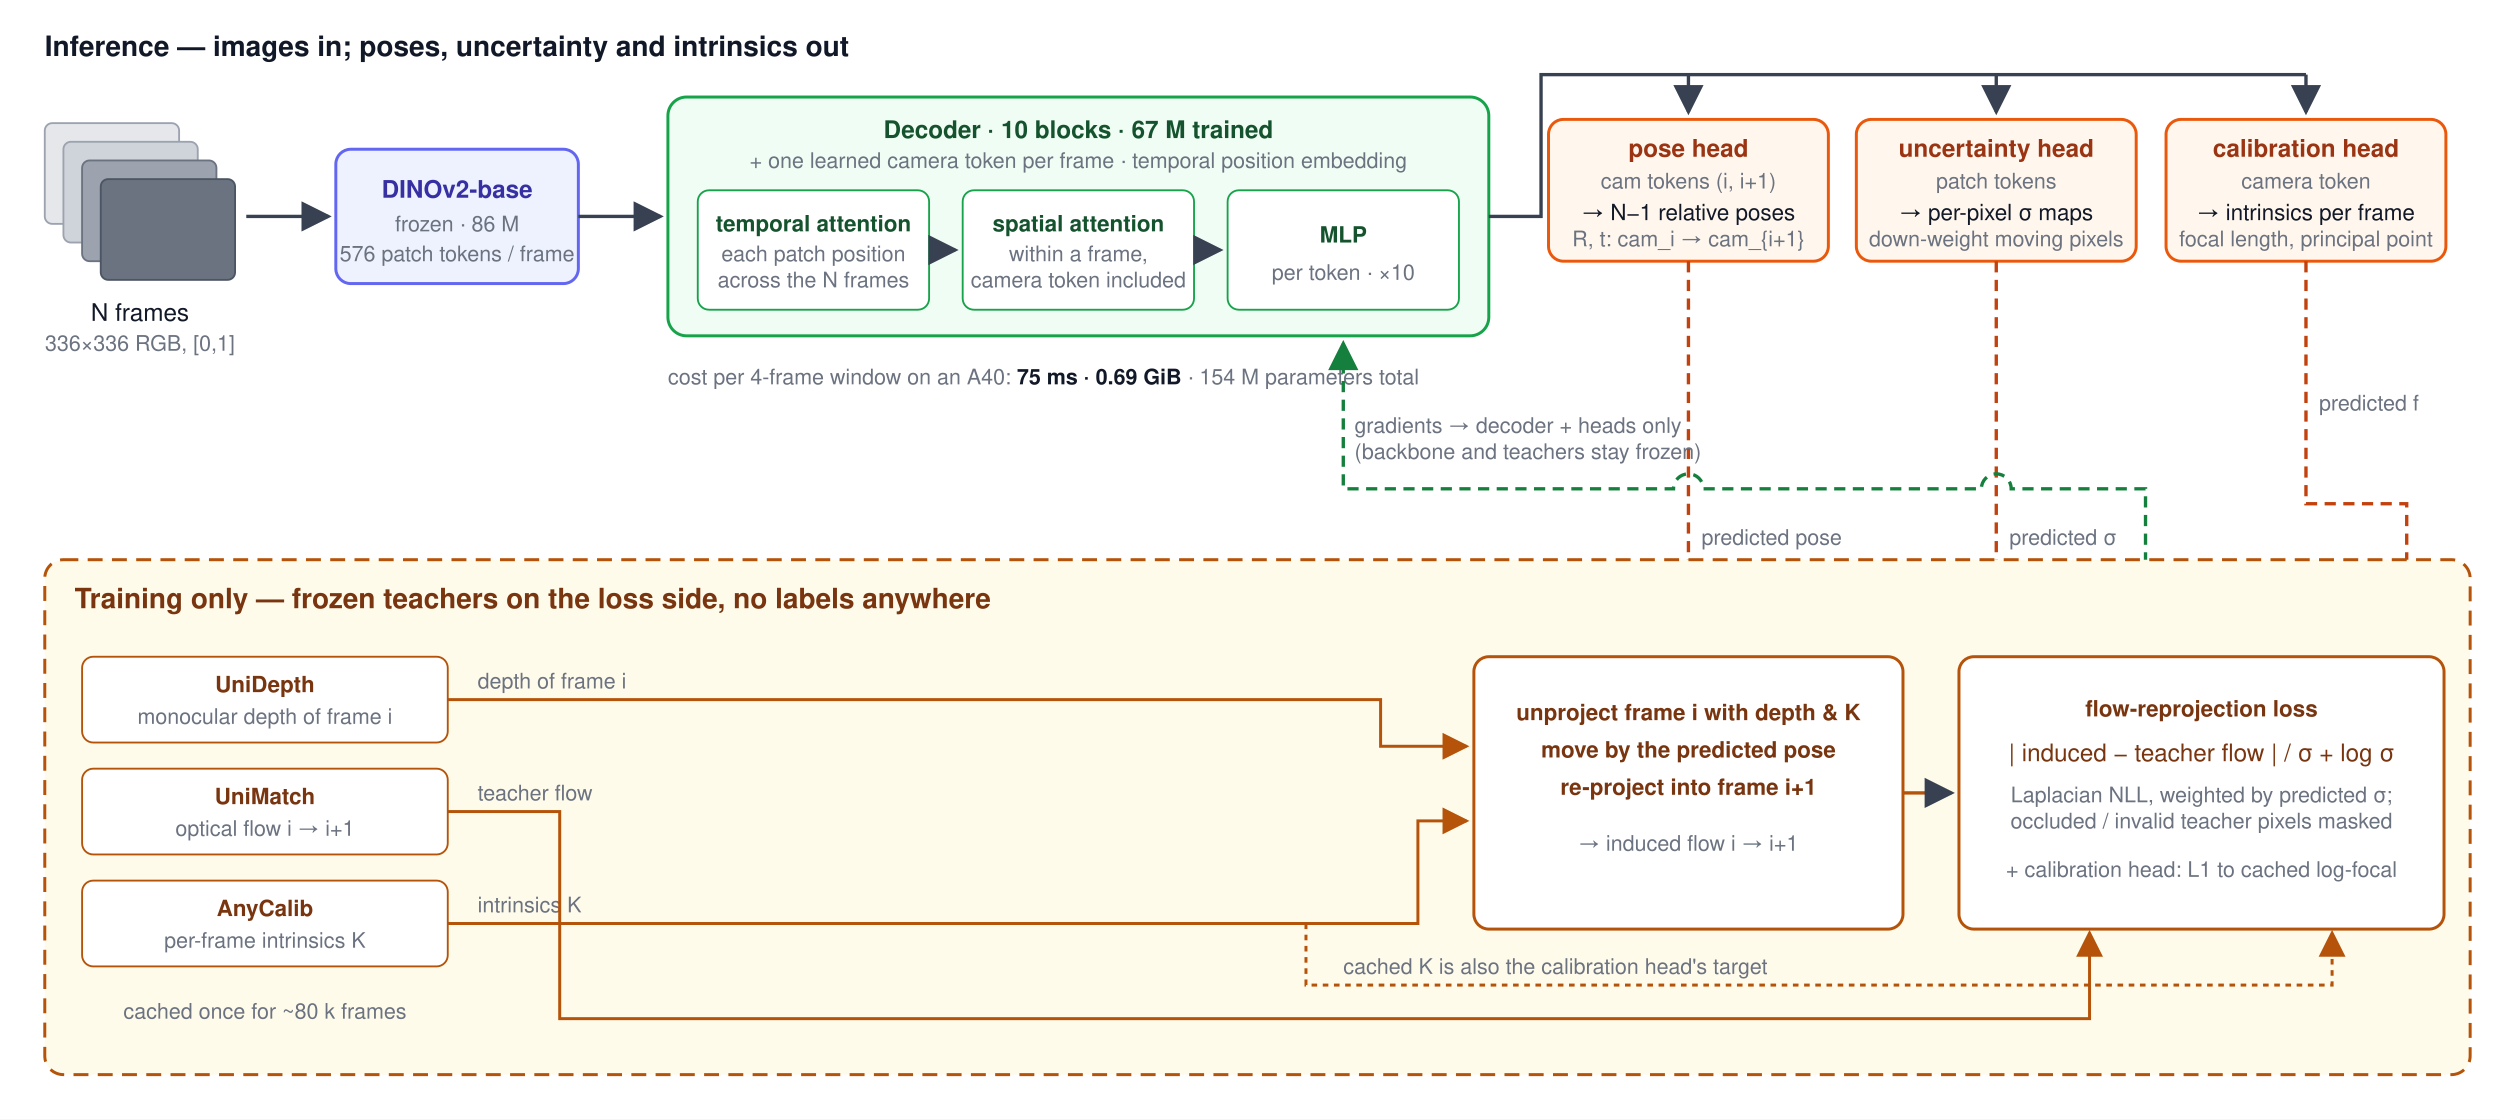
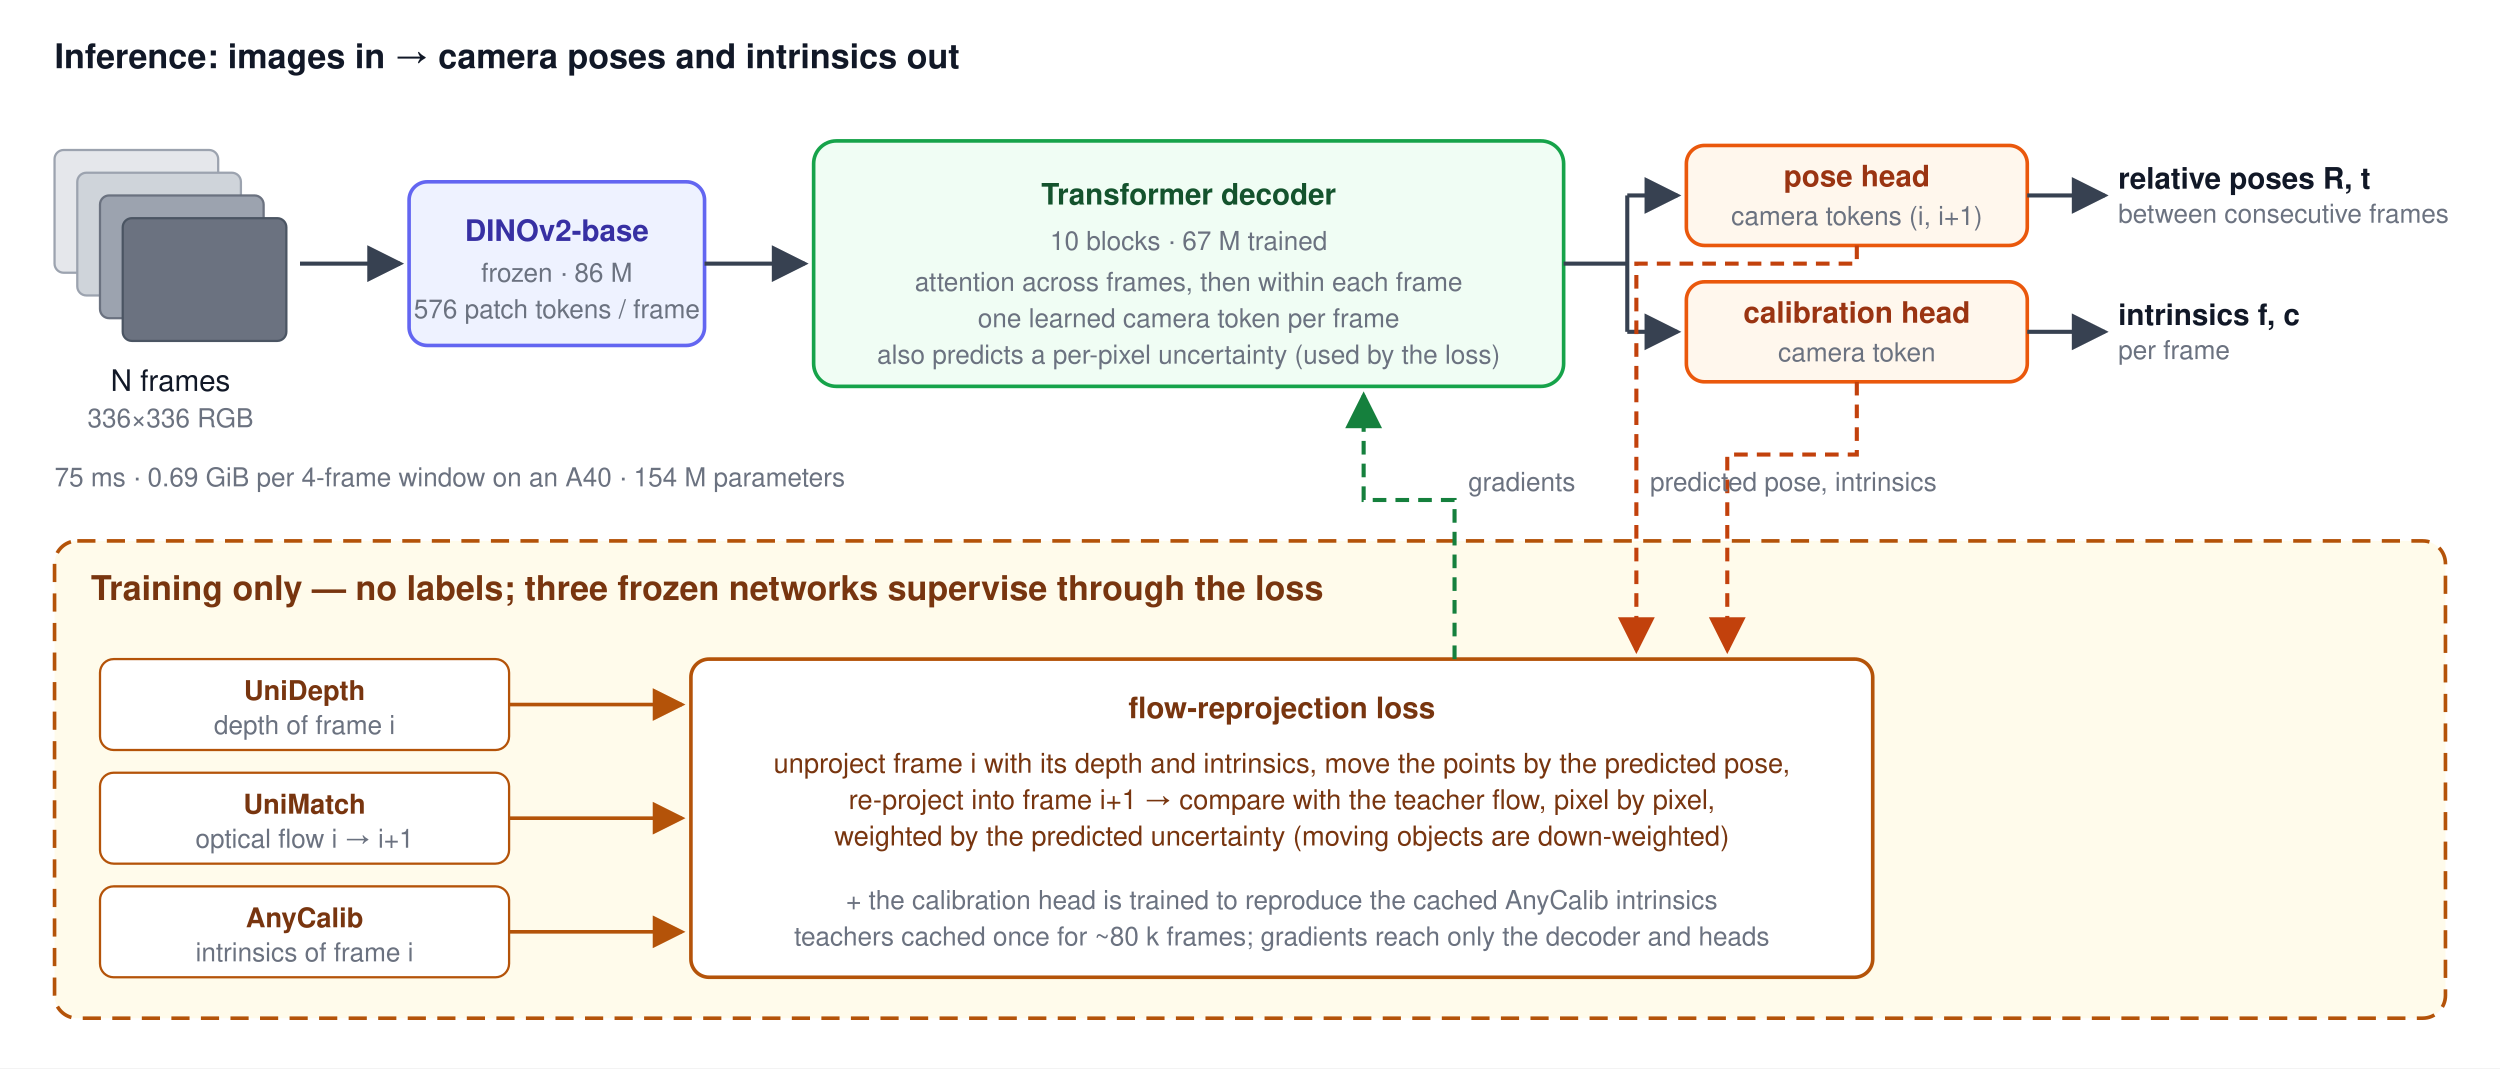
- <svg xmlns="http://www.w3.org/2000/svg" width="1340" height="600" viewBox="0 0 1340 600" font-family="Helvetica, Arial, sans-serif" font-size="13">
+ <svg xmlns="http://www.w3.org/2000/svg" width="1100" height="470" viewBox="0 0 1100 470" font-family="Helvetica, Arial, sans-serif" font-size="13">
  <defs>
    <marker id="a" markerWidth="9" markerHeight="9" refX="8" refY="4.5" orient="auto">
      <path d="M0,0 L9,4.5 L0,9 z" fill="#374151" />
    </marker>
    <marker id="ab" markerWidth="9" markerHeight="9" refX="8" refY="4.5" orient="auto">
      <path d="M0,0 L9,4.5 L0,9 z" fill="#b45309" />
    </marker>
    <marker id="ao" markerWidth="9" markerHeight="9" refX="8" refY="4.5" orient="auto">
      <path d="M0,0 L9,4.5 L0,9 z" fill="#c2410c" />
    </marker>
    <marker id="ag" markerWidth="9" markerHeight="9" refX="8" refY="4.5" orient="auto">
      <path d="M0,0 L9,4.5 L0,9 z" fill="#15803d" />
    </marker>
    <style>
      .t{fill:#111827}.s{fill:#6b7280;font-size:11.5px}.h{font-weight:bold}
      .w{stroke:#374151;stroke-width:1.8;fill:none}
      .b{stroke:#b45309;stroke-width:1.6;fill:none}
      .o{stroke:#c2410c;stroke-width:1.8;fill:none;stroke-dasharray:6 4}
      .g{stroke:#15803d;stroke-width:1.8;fill:none;stroke-dasharray:6 4}
    </style>
  </defs>
-   <rect width="1340" height="600" fill="#ffffff" />
-   <text x="24" y="30" class="t h" font-size="15">Inference — images in; poses, uncertainty and intrinsics out</text>
+   <rect width="1100" height="470" fill="#ffffff" />
+   <text x="24" y="30" class="t h" font-size="15">Inference: images in → camera poses and intrinsics out</text>
  <rect x="24" y="66" width="72" height="54" rx="4" fill="#e5e7eb" stroke="#9ca3af" />
  <rect x="34" y="76" width="72" height="54" rx="4" fill="#cfd4da" stroke="#9ca3af" />
  <rect x="44" y="86" width="72" height="54" rx="4" fill="#9ca3af" stroke="#6b7280" />
  <rect x="54" y="96" width="72" height="54" rx="4" fill="#6b7280" stroke="#4b5563" />
  <text x="75" y="172" text-anchor="middle" class="t">N frames</text>
-   <text x="75" y="188" text-anchor="middle" class="s">336×336 RGB, [0,1]</text>
+   <text x="75" y="188" text-anchor="middle" class="s">336×336 RGB</text>
  <path class="w" d="M132 116 H176" marker-end="url(#a)" />
  <rect x="180" y="80" width="130" height="72" rx="8" fill="#eef2ff" stroke="#6366f1" stroke-width="1.6" />
  <text x="245" y="106" text-anchor="middle" class="h" fill="#3730a3">DINOv2-base</text>
  <text x="245" y="124" text-anchor="middle" class="s">frozen · 86 M</text>
  <text x="245" y="140" text-anchor="middle" class="s">576 patch tokens / frame</text>
  <path class="w" d="M310 116 H354" marker-end="url(#a)" />
-   <rect x="358" y="52" width="440" height="128" rx="10" fill="#f0fdf4" stroke="#16a34a" stroke-width="1.6" />
-   <text x="578" y="74" text-anchor="middle" class="h" fill="#14532d">Decoder · 10 blocks · 67 M trained</text>
-   <text x="578" y="90" text-anchor="middle" class="s">+ one learned camera token per frame · temporal position embedding</text>
-   <rect x="374" y="102" width="124" height="64" rx="6" fill="#fff" stroke="#16a34a" />
-   <text x="436" y="124" text-anchor="middle" class="h" fill="#14532d" font-size="12">temporal attention</text>
-   <text x="436" y="140" text-anchor="middle" class="s">each patch position</text>
-   <text x="436" y="154" text-anchor="middle" class="s">across the N frames</text>
-   <path class="w" d="M498 134 H512" marker-end="url(#a)" />
-   <rect x="516" y="102" width="124" height="64" rx="6" fill="#fff" stroke="#16a34a" />
-   <text x="578" y="124" text-anchor="middle" class="h" fill="#14532d" font-size="12">spatial attention</text>
-   <text x="578" y="140" text-anchor="middle" class="s">within a frame,</text>
-   <text x="578" y="154" text-anchor="middle" class="s">camera token included</text>
-   <path class="w" d="M640 134 H654" marker-end="url(#a)" />
-   <rect x="658" y="102" width="124" height="64" rx="6" fill="#fff" stroke="#16a34a" />
-   <text x="720" y="130" text-anchor="middle" class="h" fill="#14532d" font-size="12">MLP</text>
-   <text x="720" y="150" text-anchor="middle" class="s">per token · ×10</text>
-   <text x="358" y="206" class="s">cost per 4-frame window on an A40: <tspan class="h" fill="#111827">75 ms · 0.69 GiB</tspan> · 154 M parameters total</text>
-   <path class="w" d="M798 116 H826 V40 H1236" />
-   <path class="w" d="M905 40 V60" marker-end="url(#a)" />
-   <path class="w" d="M1070 40 V60" marker-end="url(#a)" />
-   <path class="w" d="M1236 40 V60" marker-end="url(#a)" />
-   <rect x="830" y="64" width="150" height="76" rx="8" fill="#fff7ed" stroke="#ea580c" stroke-width="1.6" />
-   <text x="905" y="84" text-anchor="middle" class="h" fill="#9a3412">pose head</text>
-   <text x="905" y="101" text-anchor="middle" class="s">cam tokens (i, i+1)</text>
-   <text x="905" y="118" text-anchor="middle" class="t" font-size="12">→ N−1 relative poses</text>
-   <text x="905" y="132" text-anchor="middle" class="s">R, t: cam_i → cam_{i+1}</text>
-   <rect x="995" y="64" width="150" height="76" rx="8" fill="#fff7ed" stroke="#ea580c" stroke-width="1.6" />
-   <text x="1070" y="84" text-anchor="middle" class="h" fill="#9a3412">uncertainty head</text>
-   <text x="1070" y="101" text-anchor="middle" class="s">patch tokens</text>
-   <text x="1070" y="118" text-anchor="middle" class="t" font-size="12">→ per-pixel σ maps</text>
-   <text x="1070" y="132" text-anchor="middle" class="s">down-weight moving pixels</text>
-   <rect x="1161" y="64" width="150" height="76" rx="8" fill="#fff7ed" stroke="#ea580c" stroke-width="1.6" />
-   <text x="1236" y="84" text-anchor="middle" class="h" fill="#9a3412">calibration head</text>
-   <text x="1236" y="101" text-anchor="middle" class="s">camera token</text>
-   <text x="1236" y="118" text-anchor="middle" class="t" font-size="12">→ intrinsics per frame</text>
-   <text x="1236" y="132" text-anchor="middle" class="s">focal length, principal point</text>
-   <path class="o" d="M905 140 V348" marker-end="url(#ao)" />
-   <text x="912" y="292" class="s" fill="#9a3412">predicted pose</text>
-   <path class="o" d="M1070 140 V348" marker-end="url(#ao)" />
-   <text x="1077" y="292" class="s" fill="#9a3412">predicted σ</text>
-   <path class="o" d="M1236 140 V270 H1290 V348" marker-end="url(#ao)" />
-   <text x="1243" y="220" class="s" fill="#9a3412">predicted f</text>
-   <path class="g" d="M1150 352 V262 H1078 A8 8 0 0 0 1062 262 H913 A8 8 0 0 0 897 262 H720 V184" marker-end="url(#ag)" />
-   <text x="726" y="232" class="s" fill="#15803d">gradients → decoder + heads only</text>
-   <text x="726" y="246" class="s" fill="#15803d">(backbone and teachers stay frozen)</text>
-   <rect x="24" y="300" width="1300" height="276" rx="10" fill="#fffbeb" stroke="#b45309" stroke-width="1.6" stroke-dasharray="8 5" />
-   <text x="40" y="326" class="h" fill="#78350f" font-size="15">Training only — frozen teachers on the loss side, no labels anywhere</text>
-   <rect x="44" y="352" width="196" height="46" rx="6" fill="#fff" stroke="#b45309" />
-   <text x="142" y="371" text-anchor="middle" class="h" fill="#78350f" font-size="12">UniDepth</text>
-   <text x="142" y="388" text-anchor="middle" class="s">monocular depth of frame i</text>
-   <rect x="44" y="412" width="196" height="46" rx="6" fill="#fff" stroke="#b45309" />
-   <text x="142" y="431" text-anchor="middle" class="h" fill="#78350f" font-size="12">UniMatch</text>
-   <text x="142" y="448" text-anchor="middle" class="s">optical flow i → i+1</text>
-   <rect x="44" y="472" width="196" height="46" rx="6" fill="#fff" stroke="#b45309" />
-   <text x="142" y="491" text-anchor="middle" class="h" fill="#78350f" font-size="12">AnyCalib</text>
-   <text x="142" y="508" text-anchor="middle" class="s">per-frame intrinsics K</text>
-   <text x="142" y="546" text-anchor="middle" class="s">cached once for ~80 k frames</text>
-   <path class="b" d="M240 375 H740 V400 H786" marker-end="url(#ab)" />
-   <text x="256" y="369" class="s" fill="#92400e">depth of frame i</text>
-   <path class="b" d="M240 495 H760 V440 H786" marker-end="url(#ab)" />
-   <text x="256" y="489" class="s" fill="#92400e">intrinsics K</text>
-   <path class="b" d="M240 435 H300 V546 H1120 V500" marker-end="url(#ab)" />
-   <text x="256" y="429" class="s" fill="#92400e">teacher flow</text>
-   <path class="b" d="M700 495 V528 H1250 V500" marker-end="url(#ab)" stroke-dasharray="3 3" />
-   <text x="720" y="522" class="s" fill="#92400e">cached K is also the calibration head's target</text>
-   <rect x="790" y="352" width="230" height="146" rx="8" fill="#fff" stroke="#b45309" stroke-width="1.6" />
-   <text x="905" y="386" text-anchor="middle" class="h" fill="#78350f" font-size="12">unproject frame i with depth &amp; K</text>
-   <text x="905" y="406" text-anchor="middle" class="h" fill="#78350f" font-size="12">move by the predicted pose</text>
-   <text x="905" y="426" text-anchor="middle" class="h" fill="#78350f" font-size="12">re-project into frame i+1</text>
-   <text x="905" y="456" text-anchor="middle" class="s">→ induced flow i → i+1</text>
-   <path class="w" d="M1020 425 H1046" marker-end="url(#a)" style="stroke:#b45309" />
-   <rect x="1050" y="352" width="260" height="146" rx="8" fill="#fff" stroke="#b45309" stroke-width="1.6" />
-   <text x="1180" y="384" text-anchor="middle" class="h" fill="#78350f" font-size="12">flow-reprojection loss</text>
-   <text x="1180" y="408" text-anchor="middle" fill="#78350f" font-size="13">| induced − teacher flow | / σ + log σ</text>
-   <text x="1180" y="430" text-anchor="middle" class="s">Laplacian NLL, weighted by predicted σ;</text>
-   <text x="1180" y="444" text-anchor="middle" class="s">occluded / invalid teacher pixels masked</text>
-   <text x="1180" y="470" text-anchor="middle" class="s">+ calibration head: L1 to cached log-focal</text>
+   <rect x="358" y="62" width="330" height="108" rx="10" fill="#f0fdf4" stroke="#16a34a" stroke-width="1.6" />
+   <text x="523" y="90" text-anchor="middle" class="h" fill="#14532d">Transformer decoder</text>
+   <text x="523" y="110" text-anchor="middle" class="s">10 blocks · 67 M trained</text>
+   <text x="523" y="128" text-anchor="middle" class="s">attention across frames, then within each frame</text>
+   <text x="523" y="144" text-anchor="middle" class="s">one learned camera token per frame</text>
+   <text x="523" y="160" text-anchor="middle" class="s">also predicts a per-pixel uncertainty (used by the loss)</text>
+   <path class="w" d="M688 116 H716" />
+   <path class="w" d="M716 86 V146" />
+   <path class="w" d="M716 86 H738" marker-end="url(#a)" />
+   <path class="w" d="M716 146 H738" marker-end="url(#a)" />
+   <rect x="742" y="64" width="150" height="44" rx="8" fill="#fff7ed" stroke="#ea580c" stroke-width="1.6" />
+   <text x="817" y="82" text-anchor="middle" class="h" fill="#9a3412">pose head</text>
+   <text x="817" y="99" text-anchor="middle" class="s">camera tokens (i, i+1)</text>
+   <rect x="742" y="124" width="150" height="44" rx="8" fill="#fff7ed" stroke="#ea580c" stroke-width="1.6" />
+   <text x="817" y="142" text-anchor="middle" class="h" fill="#9a3412">calibration head</text>
+   <text x="817" y="159" text-anchor="middle" class="s">camera token</text>
+   <path class="w" d="M892 86 H926" marker-end="url(#a)" />
+   <path class="w" d="M892 146 H926" marker-end="url(#a)" />
+   <text x="932" y="83" class="t h">relative poses R, t</text>
+   <text x="932" y="98" class="s">between consecutive frames</text>
+   <text x="932" y="143" class="t h">intrinsics f, c</text>
+   <text x="932" y="158" class="s">per frame</text>
+   <text x="24" y="214" class="s">75 ms · 0.69 GiB per 4-frame window on an A40 · 154 M parameters</text>
+   <rect x="24" y="238" width="1052" height="210" rx="10" fill="#fffbeb" stroke="#b45309" stroke-width="1.6" stroke-dasharray="8 5" />
+   <text x="40" y="264" class="h" fill="#78350f" font-size="15">Training only — no labels; three frozen networks supervise through the loss</text>
+   <rect x="44" y="290" width="180" height="40" rx="6" fill="#fff" stroke="#b45309" />
+   <text x="134" y="308" text-anchor="middle" class="h" fill="#78350f" font-size="12">UniDepth</text>
+   <text x="134" y="323" text-anchor="middle" class="s">depth of frame i</text>
+   <rect x="44" y="340" width="180" height="40" rx="6" fill="#fff" stroke="#b45309" />
+   <text x="134" y="358" text-anchor="middle" class="h" fill="#78350f" font-size="12">UniMatch</text>
+   <text x="134" y="373" text-anchor="middle" class="s">optical flow i → i+1</text>
+   <rect x="44" y="390" width="180" height="40" rx="6" fill="#fff" stroke="#b45309" />
+   <text x="134" y="408" text-anchor="middle" class="h" fill="#78350f" font-size="12">AnyCalib</text>
+   <text x="134" y="423" text-anchor="middle" class="s">intrinsics of frame i</text>
+   <path class="b" d="M224 310 H300" marker-end="url(#ab)" />
+   <path class="b" d="M224 360 H300" marker-end="url(#ab)" />
+   <path class="b" d="M224 410 H300" marker-end="url(#ab)" />
+   <rect x="304" y="290" width="520" height="140" rx="8" fill="#fff" stroke="#b45309" stroke-width="1.6" />
+   <text x="564" y="316" text-anchor="middle" class="h" fill="#78350f" font-size="13">flow-reprojection loss</text>
+   <text x="564" y="340" text-anchor="middle" fill="#78350f" font-size="12">unproject frame i with its depth and intrinsics, move the points by the predicted pose,</text>
+   <text x="564" y="356" text-anchor="middle" fill="#78350f" font-size="12">re-project into frame i+1 → compare with the teacher flow, pixel by pixel,</text>
+   <text x="564" y="372" text-anchor="middle" fill="#78350f" font-size="12">weighted by the predicted uncertainty (moving objects are down-weighted)</text>
+   <text x="564" y="400" text-anchor="middle" class="s">+ the calibration head is trained to reproduce the cached AnyCalib intrinsics</text>
+   <text x="564" y="416" text-anchor="middle" class="s">teachers cached once for ~80 k frames; gradients reach only the decoder and heads</text>
+   <path class="o" d="M817 108 V116 H720 V286" marker-end="url(#ao)" />
+   <path class="o" d="M817 168 V200 H760 V286" marker-end="url(#ao)" />
+   <text x="726" y="216" class="s" fill="#9a3412">predicted pose, intrinsics</text>
+   <path class="g" d="M640 290 V220 H600 V174" marker-end="url(#ag)" />
+   <text x="646" y="216" class="s" fill="#15803d">gradients</text>
</svg>
